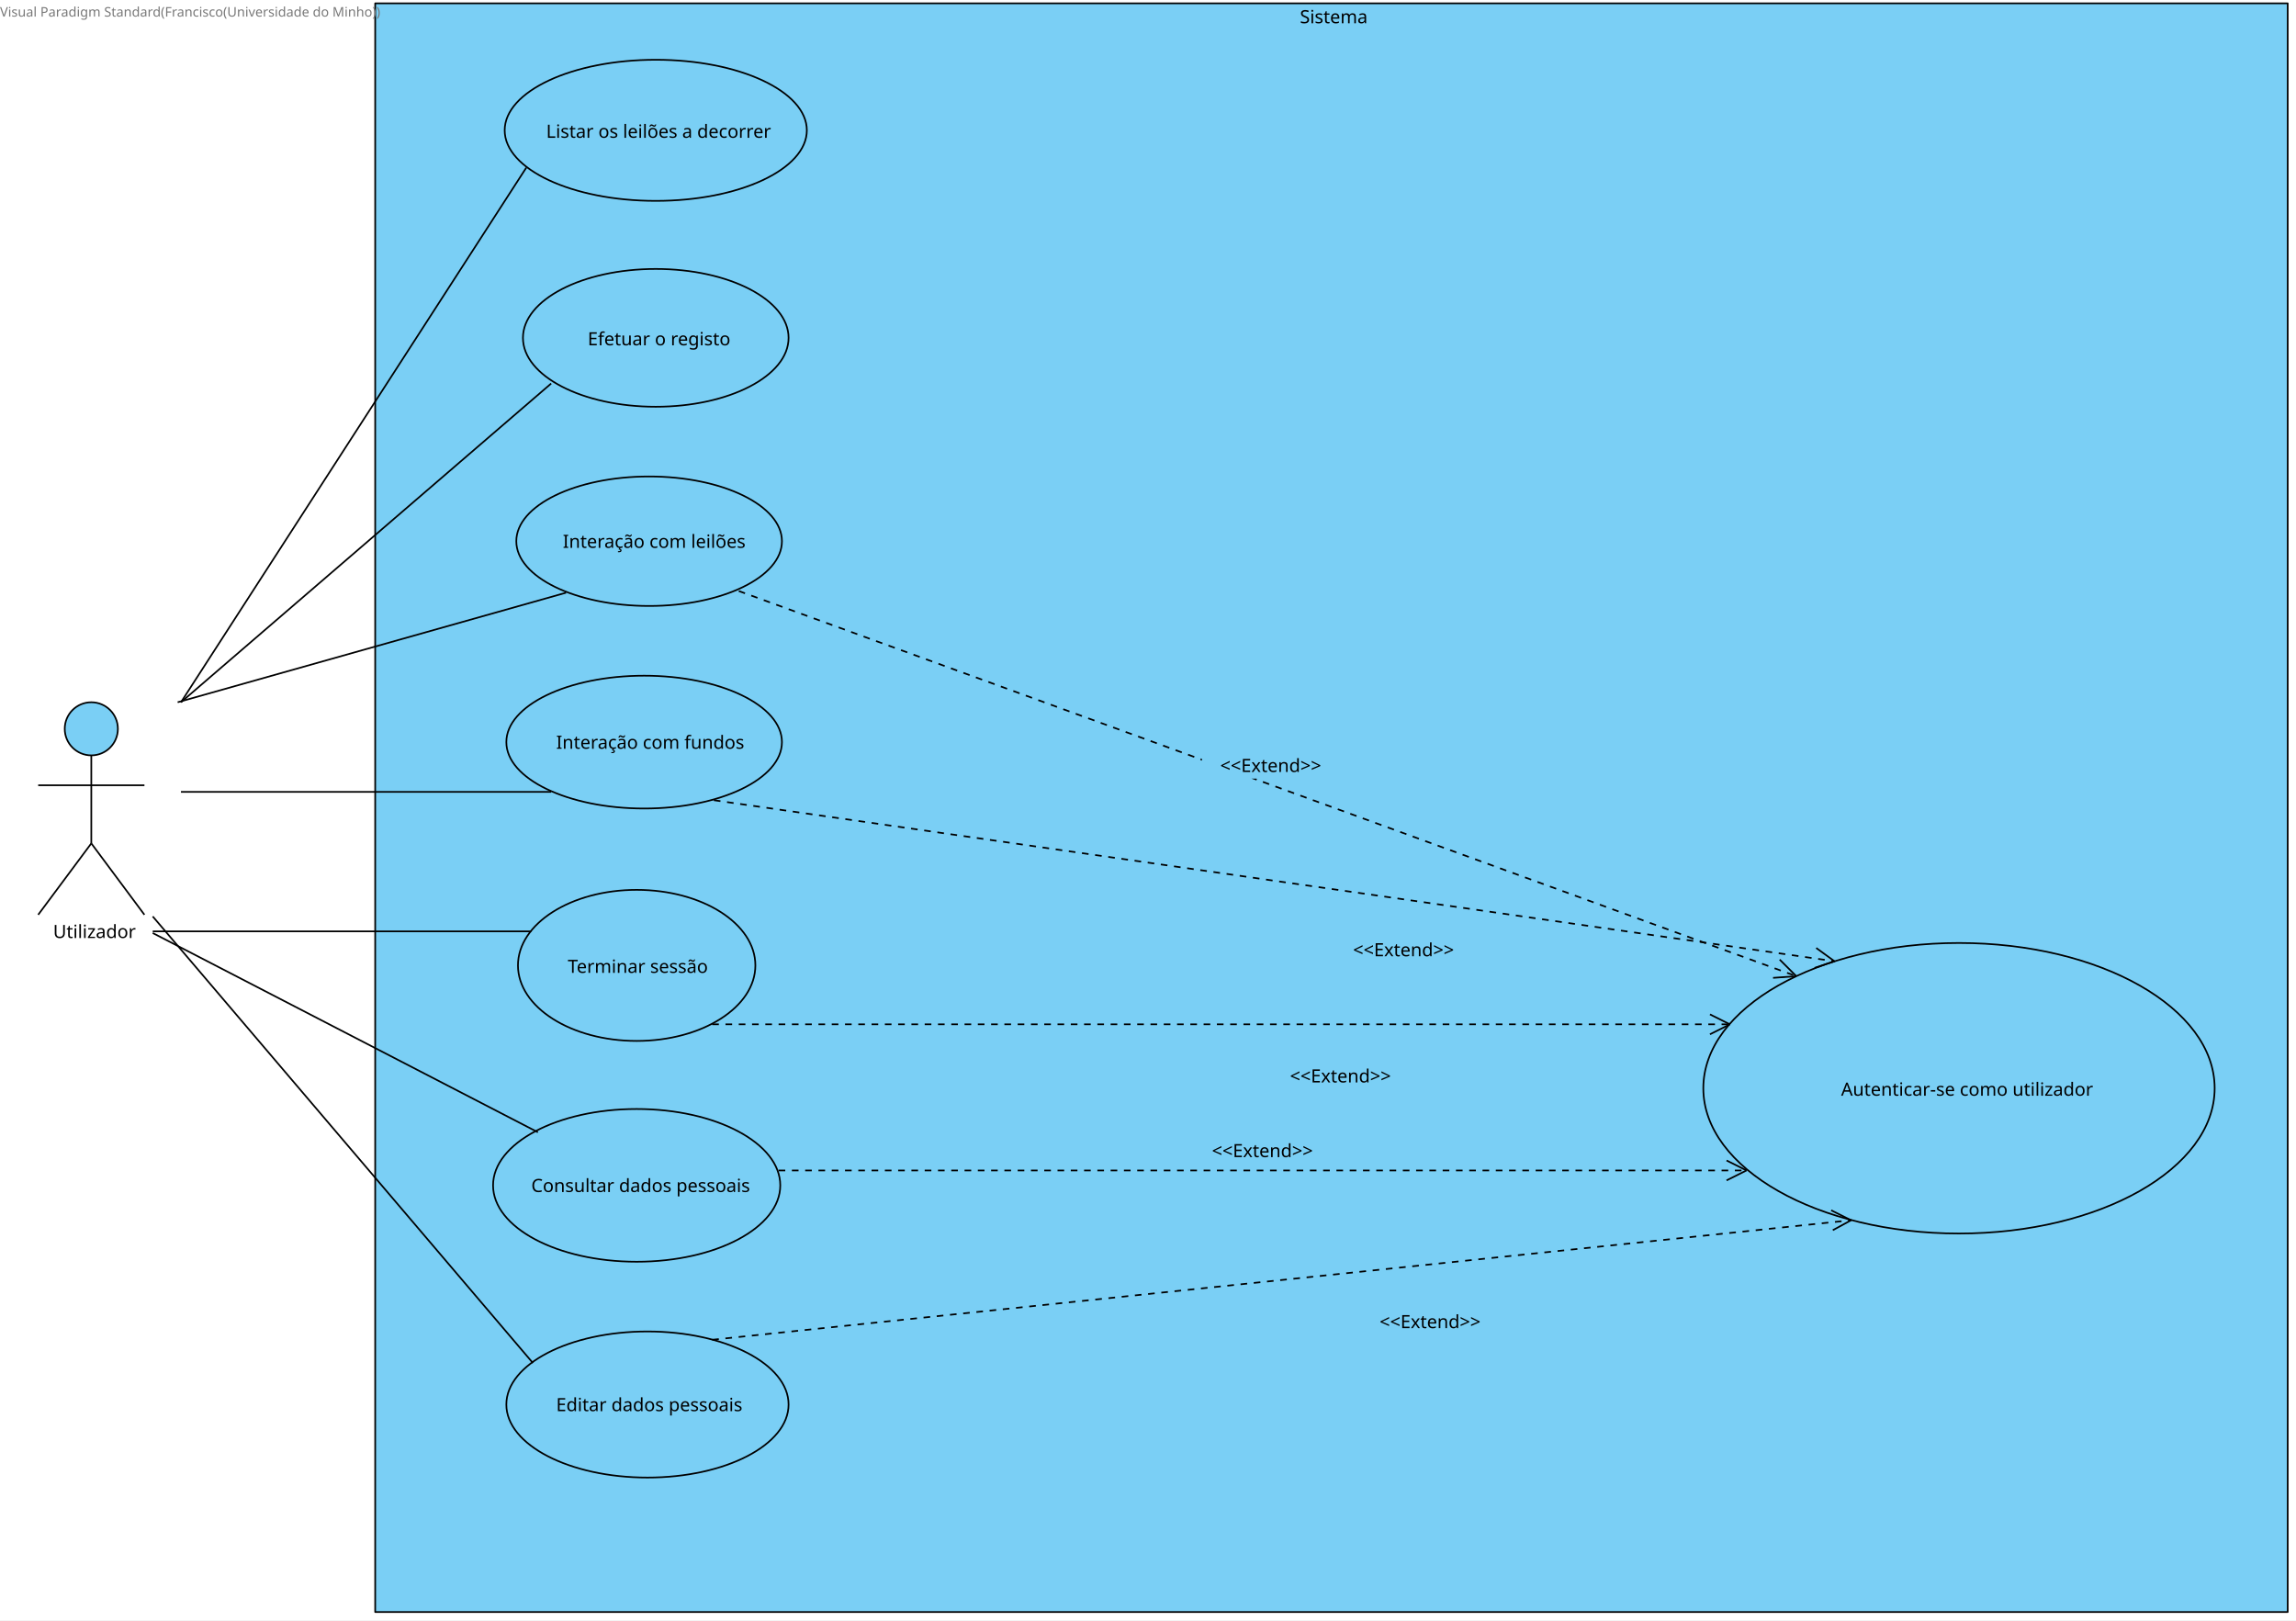
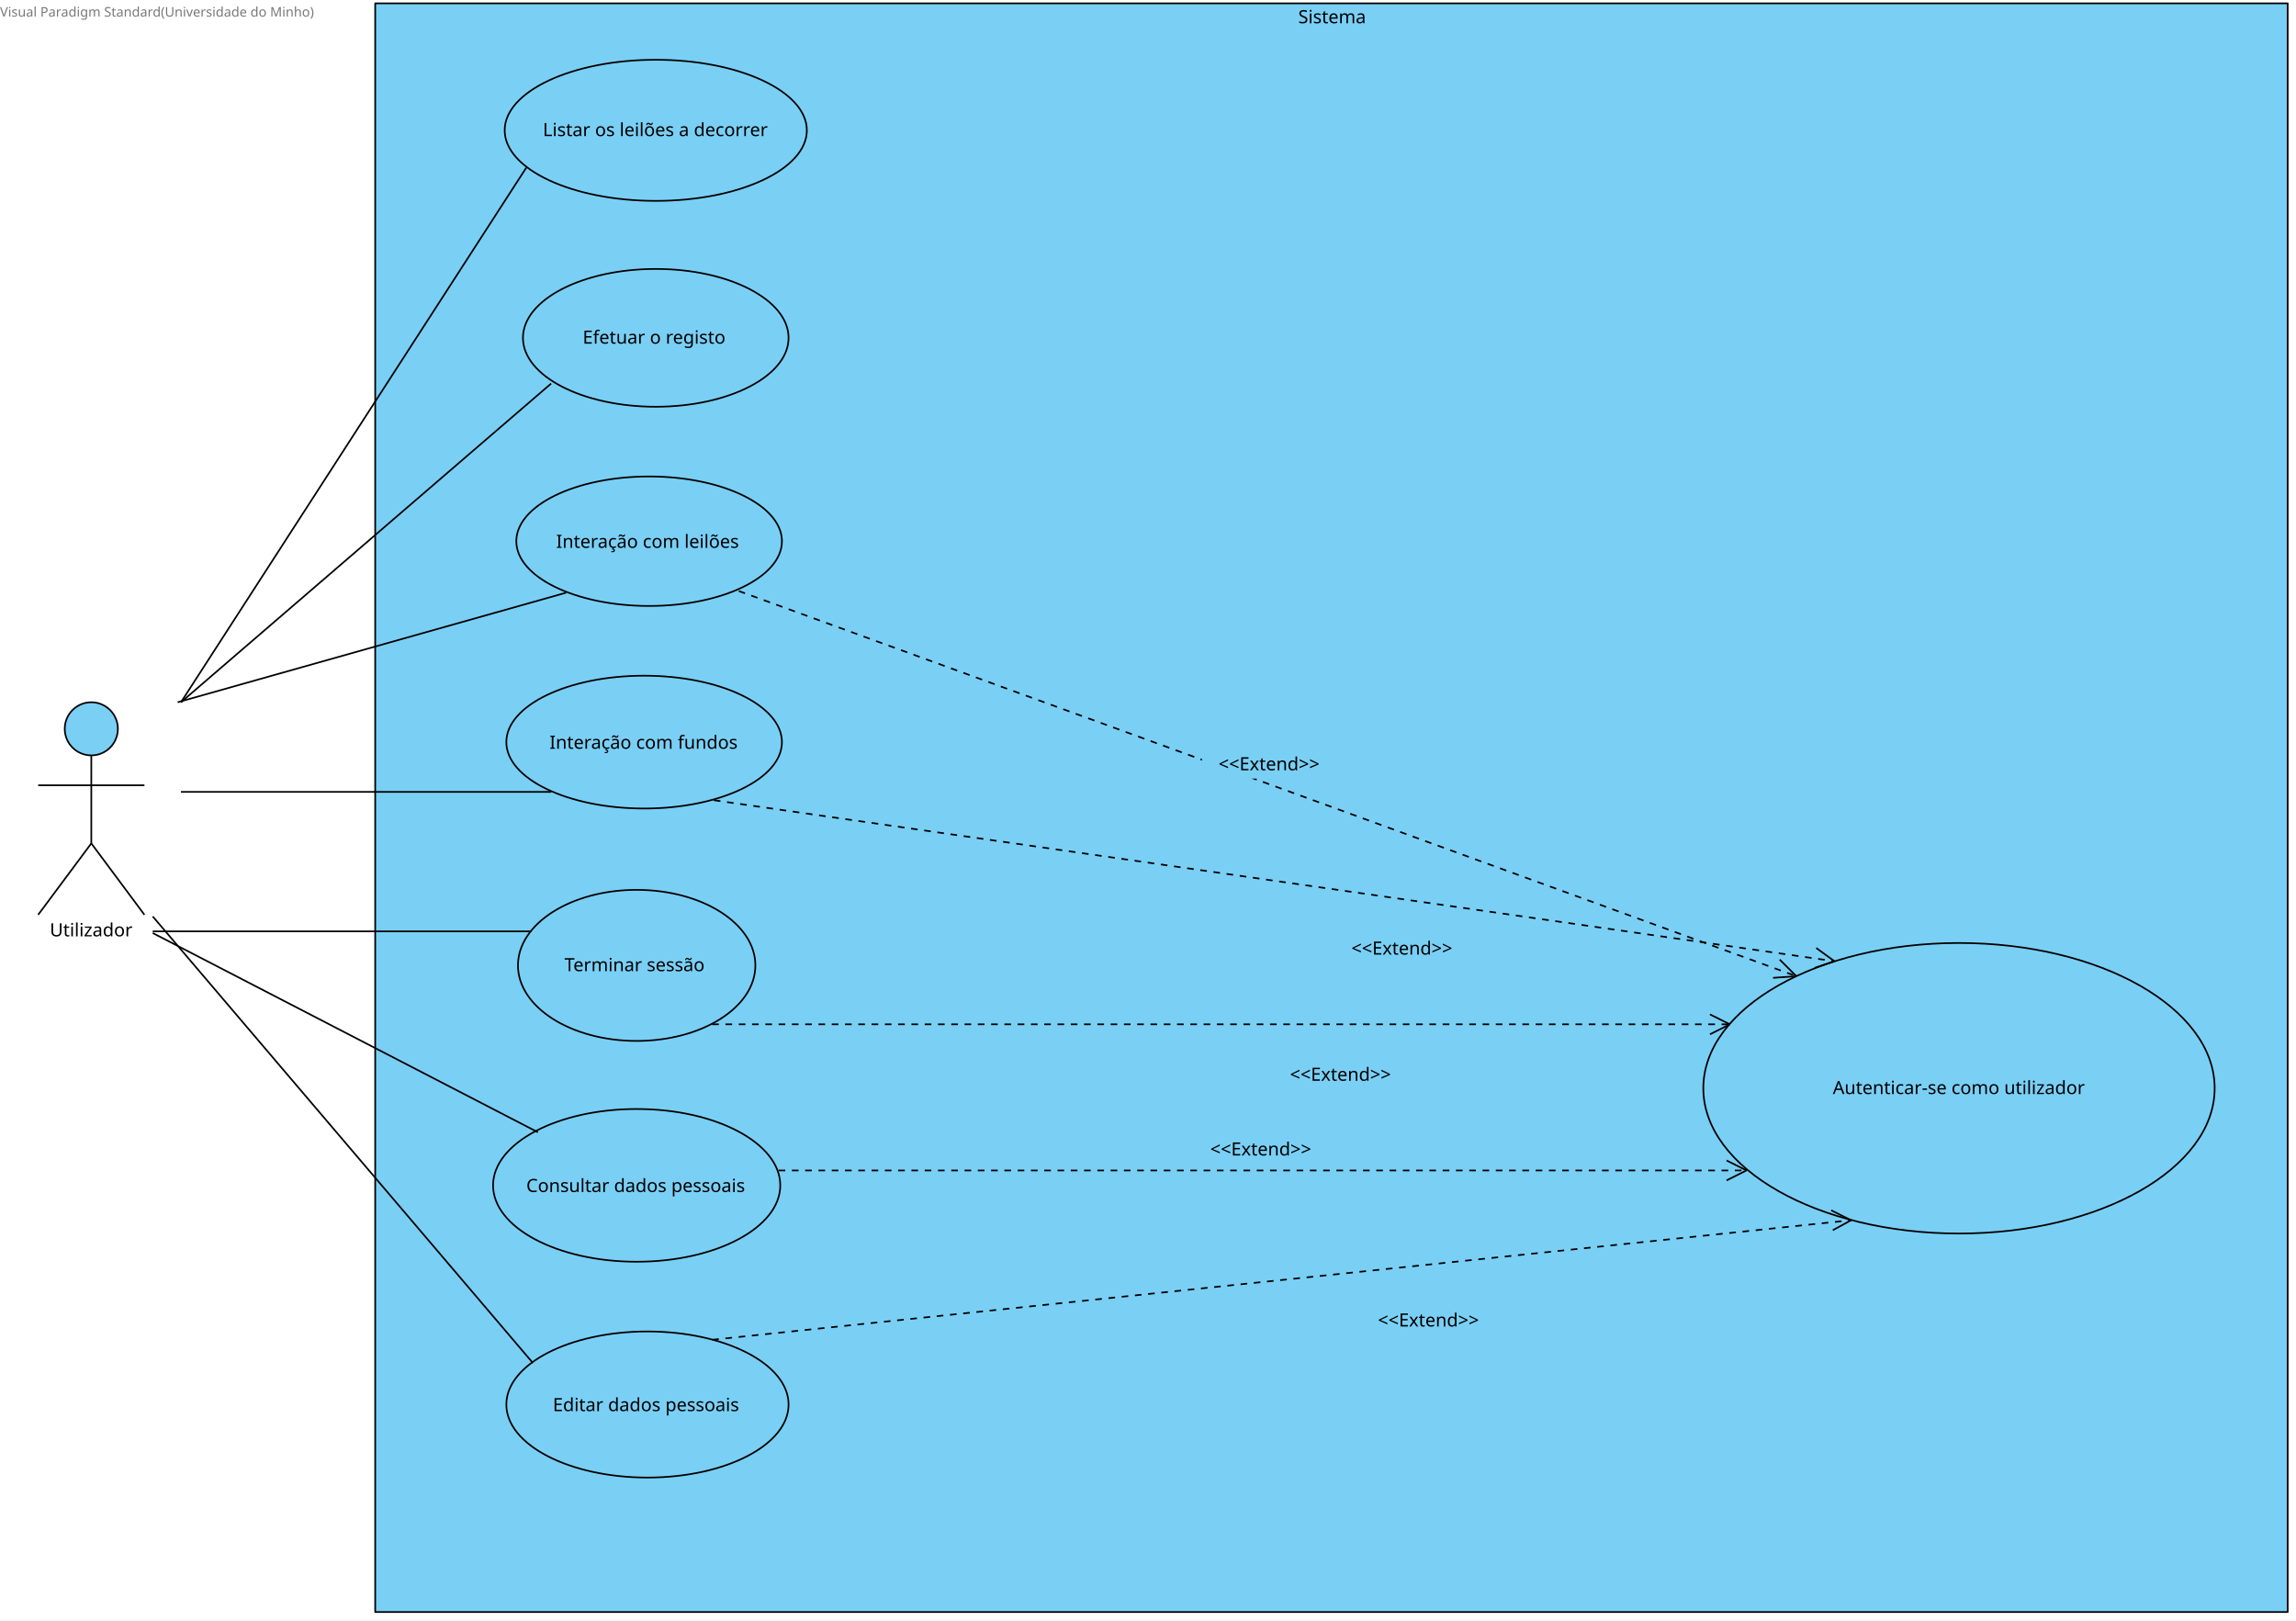
<svg xmlns="http://www.w3.org/2000/svg" fill-opacity="0" color-rendering="auto" color-interpolation="auto" text-rendering="auto" stroke="rgb(0,0,0)" stroke-linecap="square" width="1383" stroke-miterlimit="10" shape-rendering="auto" stroke-opacity="0" fill="rgb(0,0,0)" stroke-dasharray="none" font-weight="normal" stroke-width="1" height="976" font-family="'Dialog'" font-style="normal" stroke-linejoin="miter" font-size="12px" stroke-dashoffset="0" image-rendering="auto">
  <defs id="genericDefs" />
  <g>
    <defs id="defs1">
      <clipPath clipPathUnits="userSpaceOnUse" id="clipPath1">
        <path d="M-7 -7 L1164 -7 L1164 981 L-7 981 L-7 -7 Z" />
      </clipPath>
      <clipPath clipPathUnits="userSpaceOnUse" id="clipPath2">
        <path d="M0 0 L0 970 L1154 970 L1154 0 Z" />
      </clipPath>
      <clipPath clipPathUnits="userSpaceOnUse" id="clipPath3">
        <path d="M-7 -7 L117 -7 L117 139 L-7 139 L-7 -7 Z" />
      </clipPath>
      <clipPath clipPathUnits="userSpaceOnUse" id="clipPath4">
        <path d="M-7 -7 L193 -7 L193 96 L-7 96 L-7 -7 Z" />
      </clipPath>
      <clipPath clipPathUnits="userSpaceOnUse" id="clipPath5">
        <path d="M0 0 L0 85 L182 85 L182 0 Z" />
      </clipPath>
      <clipPath clipPathUnits="userSpaceOnUse" id="clipPath6">
        <path d="M-7 -7 L171 -7 L171 94 L-7 94 L-7 -7 Z" />
      </clipPath>
      <clipPath clipPathUnits="userSpaceOnUse" id="clipPath7">
        <path d="M0 0 L0 83 L160 83 L160 0 Z" />
      </clipPath>
      <clipPath clipPathUnits="userSpaceOnUse" id="clipPath8">
        <path d="M-7 -7 L319 -7 L319 186 L-7 186 L-7 -7 Z" />
      </clipPath>
      <clipPath clipPathUnits="userSpaceOnUse" id="clipPath9">
        <path d="M0 0 L0 175 L308 175 L308 0 Z" />
      </clipPath>
      <clipPath clipPathUnits="userSpaceOnUse" id="clipPath10">
        <path d="M-7 -7 L171 -7 L171 89 L-7 89 L-7 -7 Z" />
      </clipPath>
      <clipPath clipPathUnits="userSpaceOnUse" id="clipPath11">
        <path d="M0 0 L0 78 L160 78 L160 0 Z" />
      </clipPath>
      <clipPath clipPathUnits="userSpaceOnUse" id="clipPath12">
        <path d="M-7 -7 L177 -7 L177 91 L-7 91 L-7 -7 Z" />
      </clipPath>
      <clipPath clipPathUnits="userSpaceOnUse" id="clipPath13">
        <path d="M0 0 L0 80 L166 80 L166 0 Z" />
      </clipPath>
      <clipPath clipPathUnits="userSpaceOnUse" id="clipPath14">
        <path d="M-7 -7 L154 -7 L154 102 L-7 102 L-7 -7 Z" />
      </clipPath>
      <clipPath clipPathUnits="userSpaceOnUse" id="clipPath15">
        <path d="M0 0 L0 91 L143 91 L143 0 Z" />
      </clipPath>
      <clipPath clipPathUnits="userSpaceOnUse" id="clipPath16">
        <path d="M-7 -7 L184 -7 L184 103 L-7 103 L-7 -7 Z" />
      </clipPath>
      <clipPath clipPathUnits="userSpaceOnUse" id="clipPath17">
        <path d="M0 0 L0 92 L173 92 L173 0 Z" />
      </clipPath>
      <clipPath clipPathUnits="userSpaceOnUse" id="clipPath18">
        <path d="M-7 -7 L181 -7 L181 99 L-7 99 L-7 -7 Z" />
      </clipPath>
      <clipPath clipPathUnits="userSpaceOnUse" id="clipPath19">
        <path d="M0 0 L0 88 L170 88 L170 0 Z" />
      </clipPath>
      <clipPath clipPathUnits="userSpaceOnUse" id="clipPath20">
        <path d="M-70 -17 L140 -17 L140 34 L-70 34 L-70 -17 Z" />
      </clipPath>
      <clipPath clipPathUnits="userSpaceOnUse" id="clipPath21">
        <path d="M0 0 L337 0 L337 451 L0 451 L0 0 Z" />
      </clipPath>
      <clipPath clipPathUnits="userSpaceOnUse" id="clipPath22">
        <path d="M0 0 L0 451 L337 451 L337 0 Z" />
      </clipPath>
      <clipPath clipPathUnits="userSpaceOnUse" id="clipPath23">
        <path d="M0 0 L352 0 L352 321 L0 321 L0 0 Z" />
      </clipPath>
      <clipPath clipPathUnits="userSpaceOnUse" id="clipPath24">
        <path d="M0 0 L0 321 L352 321 L352 0 Z" />
      </clipPath>
      <clipPath clipPathUnits="userSpaceOnUse" id="clipPath25">
        <path d="M0 0 L362 0 L362 195 L0 195 L0 0 Z" />
      </clipPath>
      <clipPath clipPathUnits="userSpaceOnUse" id="clipPath26">
        <path d="M0 0 L0 195 L362 195 L362 0 Z" />
      </clipPath>
      <clipPath clipPathUnits="userSpaceOnUse" id="clipPath27">
        <path d="M0 0 L352 0 L352 129 L0 129 L0 0 Z" />
      </clipPath>
      <clipPath clipPathUnits="userSpaceOnUse" id="clipPath28">
        <path d="M0 0 L0 129 L352 129 L352 0 Z" />
      </clipPath>
      <clipPath clipPathUnits="userSpaceOnUse" id="clipPath29">
        <path d="M0 0 L766 0 L766 361 L0 361 L0 0 Z" />
      </clipPath>
      <clipPath clipPathUnits="userSpaceOnUse" id="clipPath30">
        <path d="M424 159 L424 176 L342 176 L342 159 ZM504 270 L504 287 L422 287 L422 270 ZM0 0 L0 361 L384 361 L384 346 L467 346 L467 361 L766 361 L766 0 Z" />
      </clipPath>
      <clipPath clipPathUnits="userSpaceOnUse" id="clipPath31">
        <path d="M0 0 L804 0 L804 226 L0 226 L0 0 Z" />
      </clipPath>
      <clipPath clipPathUnits="userSpaceOnUse" id="clipPath32">
        <path d="M439 33 L439 50 L357 50 L357 33 ZM519 144 L519 161 L437 161 L437 144 ZM0 0 L0 226 L399 226 L399 220 L482 220 L482 226 L804 226 L804 0 Z" />
      </clipPath>
      <clipPath clipPathUnits="userSpaceOnUse" id="clipPath33">
        <path d="M0 0 L742 0 L742 129 L0 129 L0 0 Z" />
      </clipPath>
      <clipPath clipPathUnits="userSpaceOnUse" id="clipPath34">
        <path d="M520 9 L520 26 L438 26 L438 9 ZM483 85 L483 102 L400 102 L400 85 ZM0 0 L0 129 L742 129 L742 0 Z" />
      </clipPath>
      <clipPath clipPathUnits="userSpaceOnUse" id="clipPath35">
        <path d="M0 0 L356 0 L356 129 L0 129 L0 0 Z" />
      </clipPath>
      <clipPath clipPathUnits="userSpaceOnUse" id="clipPath36">
        <path d="M0 0 L0 54 L60 54 L60 71 L0 71 L0 129 L356 129 L356 0 Z" />
      </clipPath>
      <clipPath clipPathUnits="userSpaceOnUse" id="clipPath37">
        <path d="M0 0 L712 0 L712 129 L0 129 L0 0 Z" />
      </clipPath>
      <clipPath clipPathUnits="userSpaceOnUse" id="clipPath38">
        <path d="M395 42 L395 59 L313 59 L313 42 ZM0 0 L0 129 L712 129 L712 0 L443 0 L443 14 L360 14 L360 0 Z" />
      </clipPath>
      <clipPath clipPathUnits="userSpaceOnUse" id="clipPath39">
        <path d="M0 0 L815 0 L815 201 L0 201 L0 0 Z" />
      </clipPath>
      <clipPath clipPathUnits="userSpaceOnUse" id="clipPath40">
        <path d="M435 12 L435 29 L353 29 L353 12 ZM536 115 L536 132 L454 132 L454 115 ZM0 0 L0 201 L815 201 L815 0 Z" />
      </clipPath>
      <clipPath clipPathUnits="userSpaceOnUse" id="clipPath41">
        <path d="M0 0 L360 0 L360 249 L0 249 L0 0 Z" />
      </clipPath>
      <clipPath clipPathUnits="userSpaceOnUse" id="clipPath42">
        <path d="M0 0 L0 53 L60 53 L60 70 L0 70 L0 249 L360 249 L360 0 Z" />
      </clipPath>
      <clipPath clipPathUnits="userSpaceOnUse" id="clipPath43">
        <path d="M0 0 L357 0 L357 397 L0 397 L0 0 Z" />
      </clipPath>
      <clipPath clipPathUnits="userSpaceOnUse" id="clipPath44">
        <path d="M0 0 L0 63 L60 63 L60 80 L0 80 L0 397 L357 397 L357 0 Z" />
      </clipPath>
      <clipPath clipPathUnits="userSpaceOnUse" id="clipPath45">
        <path d="M-82 -17 L164 -17 L164 34 L-82 34 L-82 -17 Z" />
      </clipPath>
      <clipPath clipPathUnits="userSpaceOnUse" id="clipPath46">
        <path d="M-83 -17 L166 -17 L166 34 L-83 34 L-83 -17 Z" />
      </clipPath>
    </defs>
    <g fill="white" text-rendering="geometricPrecision" fill-opacity="1" stroke-opacity="1" stroke="white">
      <rect x="0" width="1383" height="976" y="0" stroke="none" />
    </g>
    <g font-size="11px" transform="translate(226,2)" fill-opacity="1" fill="rgb(122,207,245)" text-rendering="geometricPrecision" image-rendering="optimizeQuality" font-family="sans-serif" stroke="rgb(122,207,245)" stroke-opacity="1">
      <rect x="0" width="1152" height="969" y="0" clip-path="url(#clipPath1)" stroke="none" />
    </g>
    <g stroke-linecap="butt" font-size="11px" transform="translate(226,2)" fill-opacity="1" fill="black" text-rendering="geometricPrecision" image-rendering="optimizeQuality" font-family="sans-serif" stroke-linejoin="round" stroke="black" stroke-opacity="1" stroke-miterlimit="0">
      <rect fill="none" x="0" width="1152" height="969" y="0" clip-path="url(#clipPath1)" />
    </g>
    <g font-size="11px" transform="translate(226,2)" fill-opacity="1" fill="black" text-rendering="geometricPrecision" image-rendering="optimizeQuality" font-family="sans-serif" stroke="black" stroke-opacity="1">
-       <text x="557" xml:space="preserve" y="12" clip-path="url(#clipPath2)" stroke="none">Sistema</text>
+       <text x="556" xml:space="preserve" y="12" clip-path="url(#clipPath2)" stroke="none">Sistema</text>
    </g>
    <g font-size="11px" transform="translate(2,423)" fill-opacity="1" fill="rgb(122,207,245)" text-rendering="geometricPrecision" image-rendering="optimizeQuality" font-family="sans-serif" stroke="rgb(122,207,245)" stroke-opacity="1">
      <circle r="16" clip-path="url(#clipPath3)" cx="53" cy="16" stroke="none" />
    </g>
    <g stroke-linecap="butt" font-size="11px" transform="translate(2,423)" fill-opacity="1" fill="black" text-rendering="geometricPrecision" image-rendering="optimizeQuality" font-family="sans-serif" stroke-linejoin="round" stroke="black" stroke-opacity="1" stroke-miterlimit="0">
      <circle fill="none" r="16" clip-path="url(#clipPath3)" cx="53" cy="16" />
      <line y2="85" fill="none" x1="53" clip-path="url(#clipPath3)" x2="53" y1="32" />
      <line y2="50" fill="none" x1="21" clip-path="url(#clipPath3)" x2="85" y1="50" />
      <line y2="128" fill="none" x1="53" clip-path="url(#clipPath3)" x2="21" y1="85" />
      <line y2="128" fill="none" x1="53" clip-path="url(#clipPath3)" x2="85" y1="85" />
    </g>
    <g font-size="11px" transform="translate(304,36)" fill-opacity="1" fill="rgb(122,207,245)" text-rendering="geometricPrecision" image-rendering="optimizeQuality" font-family="sans-serif" stroke="rgb(122,207,245)" stroke-opacity="1">
      <ellipse rx="91" ry="42.5" clip-path="url(#clipPath4)" cx="91" cy="42.5" stroke="none" />
    </g>
    <g stroke-linecap="butt" font-size="11px" transform="translate(304,36)" fill-opacity="1" fill="black" text-rendering="geometricPrecision" image-rendering="optimizeQuality" font-family="sans-serif" stroke-linejoin="round" stroke="black" stroke-opacity="1" stroke-miterlimit="0">
      <ellipse rx="91" fill="none" ry="42.5" clip-path="url(#clipPath4)" cx="91" cy="42.5" />
    </g>
    <g font-size="11px" transform="translate(304,36)" fill-opacity="1" fill="black" text-rendering="geometricPrecision" image-rendering="optimizeQuality" font-family="sans-serif" stroke="black" stroke-opacity="1">
-       <text x="25" xml:space="preserve" y="47" clip-path="url(#clipPath5)" stroke="none">Listar os leilões a decorrer</text>
+       <text x="23" xml:space="preserve" y="46" clip-path="url(#clipPath5)" stroke="none">Listar os leilões a decorrer</text>
    </g>
    <g font-size="11px" transform="translate(315,162)" fill-opacity="1" fill="rgb(122,207,245)" text-rendering="geometricPrecision" image-rendering="optimizeQuality" font-family="sans-serif" stroke="rgb(122,207,245)" stroke-opacity="1">
      <ellipse rx="80" ry="41.5" clip-path="url(#clipPath6)" cx="80" cy="41.5" stroke="none" />
    </g>
    <g stroke-linecap="butt" font-size="11px" transform="translate(315,162)" fill-opacity="1" fill="black" text-rendering="geometricPrecision" image-rendering="optimizeQuality" font-family="sans-serif" stroke-linejoin="round" stroke="black" stroke-opacity="1" stroke-miterlimit="0">
      <ellipse rx="80" fill="none" ry="41.5" clip-path="url(#clipPath6)" cx="80" cy="41.5" />
    </g>
    <g font-size="11px" transform="translate(315,162)" fill-opacity="1" fill="black" text-rendering="geometricPrecision" image-rendering="optimizeQuality" font-family="sans-serif" stroke="black" stroke-opacity="1">
-       <text x="39" xml:space="preserve" y="46" clip-path="url(#clipPath7)" stroke="none">Efetuar o registo</text>
+       <text x="36" xml:space="preserve" y="45" clip-path="url(#clipPath7)" stroke="none">Efetuar o registo</text>
    </g>
    <g font-size="11px" transform="translate(1026,568)" fill-opacity="1" fill="rgb(122,207,245)" text-rendering="geometricPrecision" image-rendering="optimizeQuality" font-family="sans-serif" stroke="rgb(122,207,245)" stroke-opacity="1">
      <ellipse rx="154" ry="87.5" clip-path="url(#clipPath8)" cx="154" cy="87.5" stroke="none" />
    </g>
    <g stroke-linecap="butt" font-size="11px" transform="translate(1026,568)" fill-opacity="1" fill="black" text-rendering="geometricPrecision" image-rendering="optimizeQuality" font-family="sans-serif" stroke-linejoin="round" stroke="black" stroke-opacity="1" stroke-miterlimit="0">
      <ellipse rx="154" fill="none" ry="87.5" clip-path="url(#clipPath8)" cx="154" cy="87.5" />
    </g>
    <g font-size="11px" transform="translate(1026,568)" fill-opacity="1" fill="black" text-rendering="geometricPrecision" image-rendering="optimizeQuality" font-family="sans-serif" stroke="black" stroke-opacity="1">
-       <text x="83" xml:space="preserve" y="92" clip-path="url(#clipPath9)" stroke="none">Autenticar-se como utilizador</text>
+       <text x="78" xml:space="preserve" y="91" clip-path="url(#clipPath9)" stroke="none">Autenticar-se como utilizador</text>
    </g>
    <g font-size="11px" transform="translate(311,287)" fill-opacity="1" fill="rgb(122,207,245)" text-rendering="geometricPrecision" image-rendering="optimizeQuality" font-family="sans-serif" stroke="rgb(122,207,245)" stroke-opacity="1">
      <ellipse rx="80" ry="39" clip-path="url(#clipPath10)" cx="80" cy="39" stroke="none" />
    </g>
    <g stroke-linecap="butt" font-size="11px" transform="translate(311,287)" fill-opacity="1" fill="black" text-rendering="geometricPrecision" image-rendering="optimizeQuality" font-family="sans-serif" stroke-linejoin="round" stroke="black" stroke-opacity="1" stroke-miterlimit="0">
      <ellipse rx="80" fill="none" ry="39" clip-path="url(#clipPath10)" cx="80" cy="39" />
    </g>
    <g font-size="11px" transform="translate(311,287)" fill-opacity="1" fill="black" text-rendering="geometricPrecision" image-rendering="optimizeQuality" font-family="sans-serif" stroke="black" stroke-opacity="1">
-       <text x="28" xml:space="preserve" y="43" clip-path="url(#clipPath11)" stroke="none">Interação com leilões</text>
+       <text x="24" xml:space="preserve" y="43" clip-path="url(#clipPath11)" stroke="none">Interação com leilões</text>
    </g>
    <g font-size="11px" transform="translate(305,407)" fill-opacity="1" fill="rgb(122,207,245)" text-rendering="geometricPrecision" image-rendering="optimizeQuality" font-family="sans-serif" stroke="rgb(122,207,245)" stroke-opacity="1">
      <ellipse rx="83" ry="40" clip-path="url(#clipPath12)" cx="83" cy="40" stroke="none" />
    </g>
    <g stroke-linecap="butt" font-size="11px" transform="translate(305,407)" fill-opacity="1" fill="black" text-rendering="geometricPrecision" image-rendering="optimizeQuality" font-family="sans-serif" stroke-linejoin="round" stroke="black" stroke-opacity="1" stroke-miterlimit="0">
      <ellipse rx="83" fill="none" ry="40" clip-path="url(#clipPath12)" cx="83" cy="40" />
    </g>
    <g font-size="11px" transform="translate(305,407)" fill-opacity="1" fill="black" text-rendering="geometricPrecision" image-rendering="optimizeQuality" font-family="sans-serif" stroke="black" stroke-opacity="1">
-       <text x="30" xml:space="preserve" y="44" clip-path="url(#clipPath13)" stroke="none">Interação com fundos</text>
+       <text x="26" xml:space="preserve" y="44" clip-path="url(#clipPath13)" stroke="none">Interação com fundos</text>
    </g>
    <g font-size="11px" transform="translate(312,536)" fill-opacity="1" fill="rgb(122,207,245)" text-rendering="geometricPrecision" image-rendering="optimizeQuality" font-family="sans-serif" stroke="rgb(122,207,245)" stroke-opacity="1">
      <ellipse rx="71.5" ry="45.5" clip-path="url(#clipPath14)" cx="71.5" cy="45.5" stroke="none" />
    </g>
    <g stroke-linecap="butt" font-size="11px" transform="translate(312,536)" fill-opacity="1" fill="black" text-rendering="geometricPrecision" image-rendering="optimizeQuality" font-family="sans-serif" stroke-linejoin="round" stroke="black" stroke-opacity="1" stroke-miterlimit="0">
      <ellipse rx="71.5" fill="none" ry="45.5" clip-path="url(#clipPath14)" cx="71.5" cy="45.5" />
    </g>
    <g font-size="11px" transform="translate(312,536)" fill-opacity="1" fill="black" text-rendering="geometricPrecision" image-rendering="optimizeQuality" font-family="sans-serif" stroke="black" stroke-opacity="1">
-       <text x="30" xml:space="preserve" y="50" clip-path="url(#clipPath15)" stroke="none">Terminar sessão</text>
+       <text x="28" xml:space="preserve" y="49" clip-path="url(#clipPath15)" stroke="none">Terminar sessão</text>
    </g>
    <g font-size="11px" transform="translate(297,668)" fill-opacity="1" fill="rgb(122,207,245)" text-rendering="geometricPrecision" image-rendering="optimizeQuality" font-family="sans-serif" stroke="rgb(122,207,245)" stroke-opacity="1">
      <ellipse rx="86.5" ry="46" clip-path="url(#clipPath16)" cx="86.5" cy="46" stroke="none" />
    </g>
    <g stroke-linecap="butt" font-size="11px" transform="translate(297,668)" fill-opacity="1" fill="black" text-rendering="geometricPrecision" image-rendering="optimizeQuality" font-family="sans-serif" stroke-linejoin="round" stroke="black" stroke-opacity="1" stroke-miterlimit="0">
      <ellipse rx="86.5" fill="none" ry="46" clip-path="url(#clipPath16)" cx="86.5" cy="46" />
    </g>
    <g font-size="11px" transform="translate(297,668)" fill-opacity="1" fill="black" text-rendering="geometricPrecision" image-rendering="optimizeQuality" font-family="sans-serif" stroke="black" stroke-opacity="1">
-       <text x="23" xml:space="preserve" y="50" clip-path="url(#clipPath17)" stroke="none">Consultar dados pessoais</text>
+       <text x="20" xml:space="preserve" y="50" clip-path="url(#clipPath17)" stroke="none">Consultar dados pessoais</text>
    </g>
    <g font-size="11px" transform="translate(305,802)" fill-opacity="1" fill="rgb(122,207,245)" text-rendering="geometricPrecision" image-rendering="optimizeQuality" font-family="sans-serif" stroke="rgb(122,207,245)" stroke-opacity="1">
      <ellipse rx="85" ry="44" clip-path="url(#clipPath18)" cx="85" cy="44" stroke="none" />
    </g>
    <g stroke-linecap="butt" font-size="11px" transform="translate(305,802)" fill-opacity="1" fill="black" text-rendering="geometricPrecision" image-rendering="optimizeQuality" font-family="sans-serif" stroke-linejoin="round" stroke="black" stroke-opacity="1" stroke-miterlimit="0">
      <ellipse rx="85" fill="none" ry="44" clip-path="url(#clipPath18)" cx="85" cy="44" />
    </g>
    <g font-size="11px" transform="translate(305,802)" fill-opacity="1" fill="black" text-rendering="geometricPrecision" image-rendering="optimizeQuality" font-family="sans-serif" stroke="black" stroke-opacity="1">
-       <text x="30" xml:space="preserve" y="48" clip-path="url(#clipPath19)" stroke="none">Editar dados pessoais</text>
+       <text x="28" xml:space="preserve" y="48" clip-path="url(#clipPath19)" stroke="none">Editar dados pessoais</text>
    </g>
    <g font-size="11px" transform="translate(20,552)" fill-opacity="1" fill="black" text-rendering="geometricPrecision" image-rendering="optimizeQuality" font-family="sans-serif" stroke="black" stroke-opacity="1">
-       <text x="12" xml:space="preserve" y="13" clip-path="url(#clipPath20)" stroke="none">Utilizador</text>
+       <text x="10" xml:space="preserve" y="12" clip-path="url(#clipPath20)" stroke="none">Utilizador</text>
    </g>
    <g stroke-linecap="butt" font-size="11px" transform="translate(46,38)" fill-opacity="1" fill="black" text-rendering="geometricPrecision" image-rendering="optimizeQuality" font-family="sans-serif" stroke-linejoin="round" stroke="black" stroke-opacity="1">
      <line y2="63" fill="none" x1="63" clip-path="url(#clipPath22)" x2="271" y1="385" />
    </g>
    <g stroke-linecap="butt" font-size="11px" transform="translate(46,168)" fill-opacity="1" fill="black" text-rendering="geometricPrecision" image-rendering="optimizeQuality" font-family="sans-serif" stroke-linejoin="round" stroke="black" stroke-opacity="1">
      <line y2="63" fill="none" x1="63" clip-path="url(#clipPath24)" x2="286" y1="255" />
    </g>
    <g stroke-linecap="butt" font-size="11px" transform="translate(45,294)" fill-opacity="1" fill="black" text-rendering="geometricPrecision" image-rendering="optimizeQuality" font-family="sans-serif" stroke-linejoin="round" stroke="black" stroke-opacity="1">
      <line y2="63" fill="none" x1="62" clip-path="url(#clipPath26)" x2="296" y1="129" />
    </g>
    <g stroke-linecap="butt" font-size="11px" transform="translate(46,414)" fill-opacity="1" fill="black" text-rendering="geometricPrecision" image-rendering="optimizeQuality" font-family="sans-serif" stroke-linejoin="round" stroke="black" stroke-opacity="1">
      <line y2="63" fill="none" x1="63" clip-path="url(#clipPath28)" x2="286" y1="63" />
    </g>
    <g stroke-linecap="butt" font-size="11px" transform="translate(382,293)" fill-opacity="1" fill="black" text-rendering="geometricPrecision" image-rendering="optimizeQuality" font-family="sans-serif" stroke-linejoin="round" stroke-dasharray="4" stroke="black" stroke-opacity="1">
      <line y2="295" fill="none" x1="63" clip-path="url(#clipPath30)" x2="700" y1="63" />
      <line clip-path="url(#clipPath30)" fill="none" x1="700" x2="690" y1="295" y2="285" stroke-dasharray="none" />
      <line clip-path="url(#clipPath30)" fill="none" x1="700" x2="686" y1="295" y2="296" stroke-dasharray="none" />
    </g>
    <g stroke-linecap="butt" font-size="11px" transform="translate(367,419)" fill-opacity="1" fill="black" text-rendering="geometricPrecision" image-rendering="optimizeQuality" font-family="sans-serif" stroke-linejoin="round" stroke-dasharray="4" stroke="black" stroke-opacity="1">
      <line y2="160" fill="none" x1="63" clip-path="url(#clipPath32)" x2="738" y1="63" />
      <line clip-path="url(#clipPath32)" fill="none" x1="738" x2="727" y1="160" y2="152" stroke-dasharray="none" />
      <line clip-path="url(#clipPath32)" fill="none" x1="738" x2="726" y1="160" y2="164" stroke-dasharray="none" />
    </g>
    <g stroke-linecap="butt" font-size="11px" transform="translate(366,554)" fill-opacity="1" fill="black" text-rendering="geometricPrecision" image-rendering="optimizeQuality" font-family="sans-serif" stroke-linejoin="round" stroke-dasharray="4" stroke="black" stroke-opacity="1">
      <line y2="63" fill="none" x1="63" clip-path="url(#clipPath34)" x2="676" y1="63" />
      <line clip-path="url(#clipPath34)" fill="none" x1="676" x2="664" y1="63" y2="57" stroke-dasharray="none" />
      <line clip-path="url(#clipPath34)" fill="none" x1="676" x2="664" y1="63" y2="69" stroke-dasharray="none" />
    </g>
    <g stroke-linecap="butt" font-size="11px" transform="translate(30,498)" fill-opacity="1" fill="black" text-rendering="geometricPrecision" image-rendering="optimizeQuality" font-family="sans-serif" stroke-linejoin="round" stroke="black" stroke-opacity="1">
      <line y2="63" fill="none" x1="62" clip-path="url(#clipPath36)" x2="290" y1="63" />
    </g>
    <g stroke-linecap="butt" font-size="11px" transform="translate(406,642)" fill-opacity="1" fill="black" text-rendering="geometricPrecision" image-rendering="optimizeQuality" font-family="sans-serif" stroke-linejoin="round" stroke-dasharray="4" stroke="black" stroke-opacity="1">
      <line y2="63" fill="none" x1="63" clip-path="url(#clipPath38)" x2="646" y1="63" />
      <line clip-path="url(#clipPath38)" fill="none" x1="646" x2="634" y1="63" y2="57" stroke-dasharray="none" />
      <line clip-path="url(#clipPath38)" fill="none" x1="646" x2="634" y1="63" y2="69" stroke-dasharray="none" />
    </g>
    <g stroke-linecap="butt" font-size="11px" transform="translate(366,672)" fill-opacity="1" fill="black" text-rendering="geometricPrecision" image-rendering="optimizeQuality" font-family="sans-serif" stroke-linejoin="round" stroke-dasharray="4" stroke="black" stroke-opacity="1">
      <line y2="63" fill="none" x1="63" clip-path="url(#clipPath40)" x2="749" y1="135" />
      <line clip-path="url(#clipPath40)" fill="none" x1="749" x2="737" y1="63" y2="57" stroke-dasharray="none" />
      <line clip-path="url(#clipPath40)" fill="none" x1="749" x2="738" y1="63" y2="69" stroke-dasharray="none" />
    </g>
    <g stroke-linecap="butt" font-size="11px" transform="translate(30,499)" fill-opacity="1" fill="black" text-rendering="geometricPrecision" image-rendering="optimizeQuality" font-family="sans-serif" stroke-linejoin="round" stroke="black" stroke-opacity="1">
      <line y2="183" fill="none" x1="62" clip-path="url(#clipPath42)" x2="294" y1="63" />
    </g>
    <g stroke-linecap="butt" font-size="11px" transform="translate(30,489)" fill-opacity="1" fill="black" text-rendering="geometricPrecision" image-rendering="optimizeQuality" font-family="sans-serif" stroke-linejoin="round" stroke="black" stroke-opacity="1">
      <line y2="332" fill="none" x1="62" clip-path="url(#clipPath44)" x2="291" y1="63" />
    </g>
    <g font-size="11px" transform="translate(820,787)" fill-opacity="1" fill="black" text-rendering="geometricPrecision" image-rendering="optimizeQuality" font-family="sans-serif" stroke="black" stroke-opacity="1">
-       <text x="11" xml:space="preserve" y="13" clip-path="url(#clipPath45)" stroke="none">&lt;&lt;Extend&gt;&gt;</text>
+       <text x="10" xml:space="preserve" y="12" clip-path="url(#clipPath45)" stroke="none">&lt;&lt;Extend&gt;&gt;</text>
    </g>
    <g font-size="11px" transform="translate(719,684)" fill-opacity="1" fill="black" text-rendering="geometricPrecision" image-rendering="optimizeQuality" font-family="sans-serif" stroke="black" stroke-opacity="1">
-       <text x="11" xml:space="preserve" y="13" clip-path="url(#clipPath45)" stroke="none">&lt;&lt;Extend&gt;&gt;</text>
+       <text x="10" xml:space="preserve" y="12" clip-path="url(#clipPath45)" stroke="none">&lt;&lt;Extend&gt;&gt;</text>
    </g>
    <g font-size="11px" transform="translate(766,639)" fill-opacity="1" fill="black" text-rendering="geometricPrecision" image-rendering="optimizeQuality" font-family="sans-serif" stroke="black" stroke-opacity="1">
-       <text x="11" xml:space="preserve" y="13" clip-path="url(#clipPath46)" stroke="none">&lt;&lt;Extend&gt;&gt;</text>
+       <text x="11" xml:space="preserve" y="12" clip-path="url(#clipPath46)" stroke="none">&lt;&lt;Extend&gt;&gt;</text>
    </g>
    <g font-size="11px" transform="translate(804,563)" fill-opacity="1" fill="black" text-rendering="geometricPrecision" image-rendering="optimizeQuality" font-family="sans-serif" stroke="black" stroke-opacity="1">
-       <text x="11" xml:space="preserve" y="13" clip-path="url(#clipPath45)" stroke="none">&lt;&lt;Extend&gt;&gt;</text>
+       <text x="10" xml:space="preserve" y="12" clip-path="url(#clipPath45)" stroke="none">&lt;&lt;Extend&gt;&gt;</text>
    </g>
    <g font-size="11px" transform="translate(724,452)" fill-opacity="1" fill="black" text-rendering="geometricPrecision" image-rendering="optimizeQuality" font-family="sans-serif" stroke="black" stroke-opacity="1">
-       <text x="11" xml:space="preserve" y="13" clip-path="url(#clipPath45)" stroke="none">&lt;&lt;Extend&gt;&gt;</text>
+       <text x="10" xml:space="preserve" y="12" clip-path="url(#clipPath45)" stroke="none">&lt;&lt;Extend&gt;&gt;</text>
    </g>
    <g font-size="8px" fill-opacity="1" fill="rgb(120,120,120)" text-rendering="geometricPrecision" image-rendering="optimizeQuality" stroke="rgb(120,120,120)" stroke-opacity="1">
-       <text x="0" xml:space="preserve" y="10" stroke="none">Visual Paradigm Standard(Francisco(Universidade do Minho))</text>
+       <text x="0" xml:space="preserve" y="10" stroke="none">Visual Paradigm Standard(Universidade do Minho)</text>
    </g>
  </g>
</svg>
